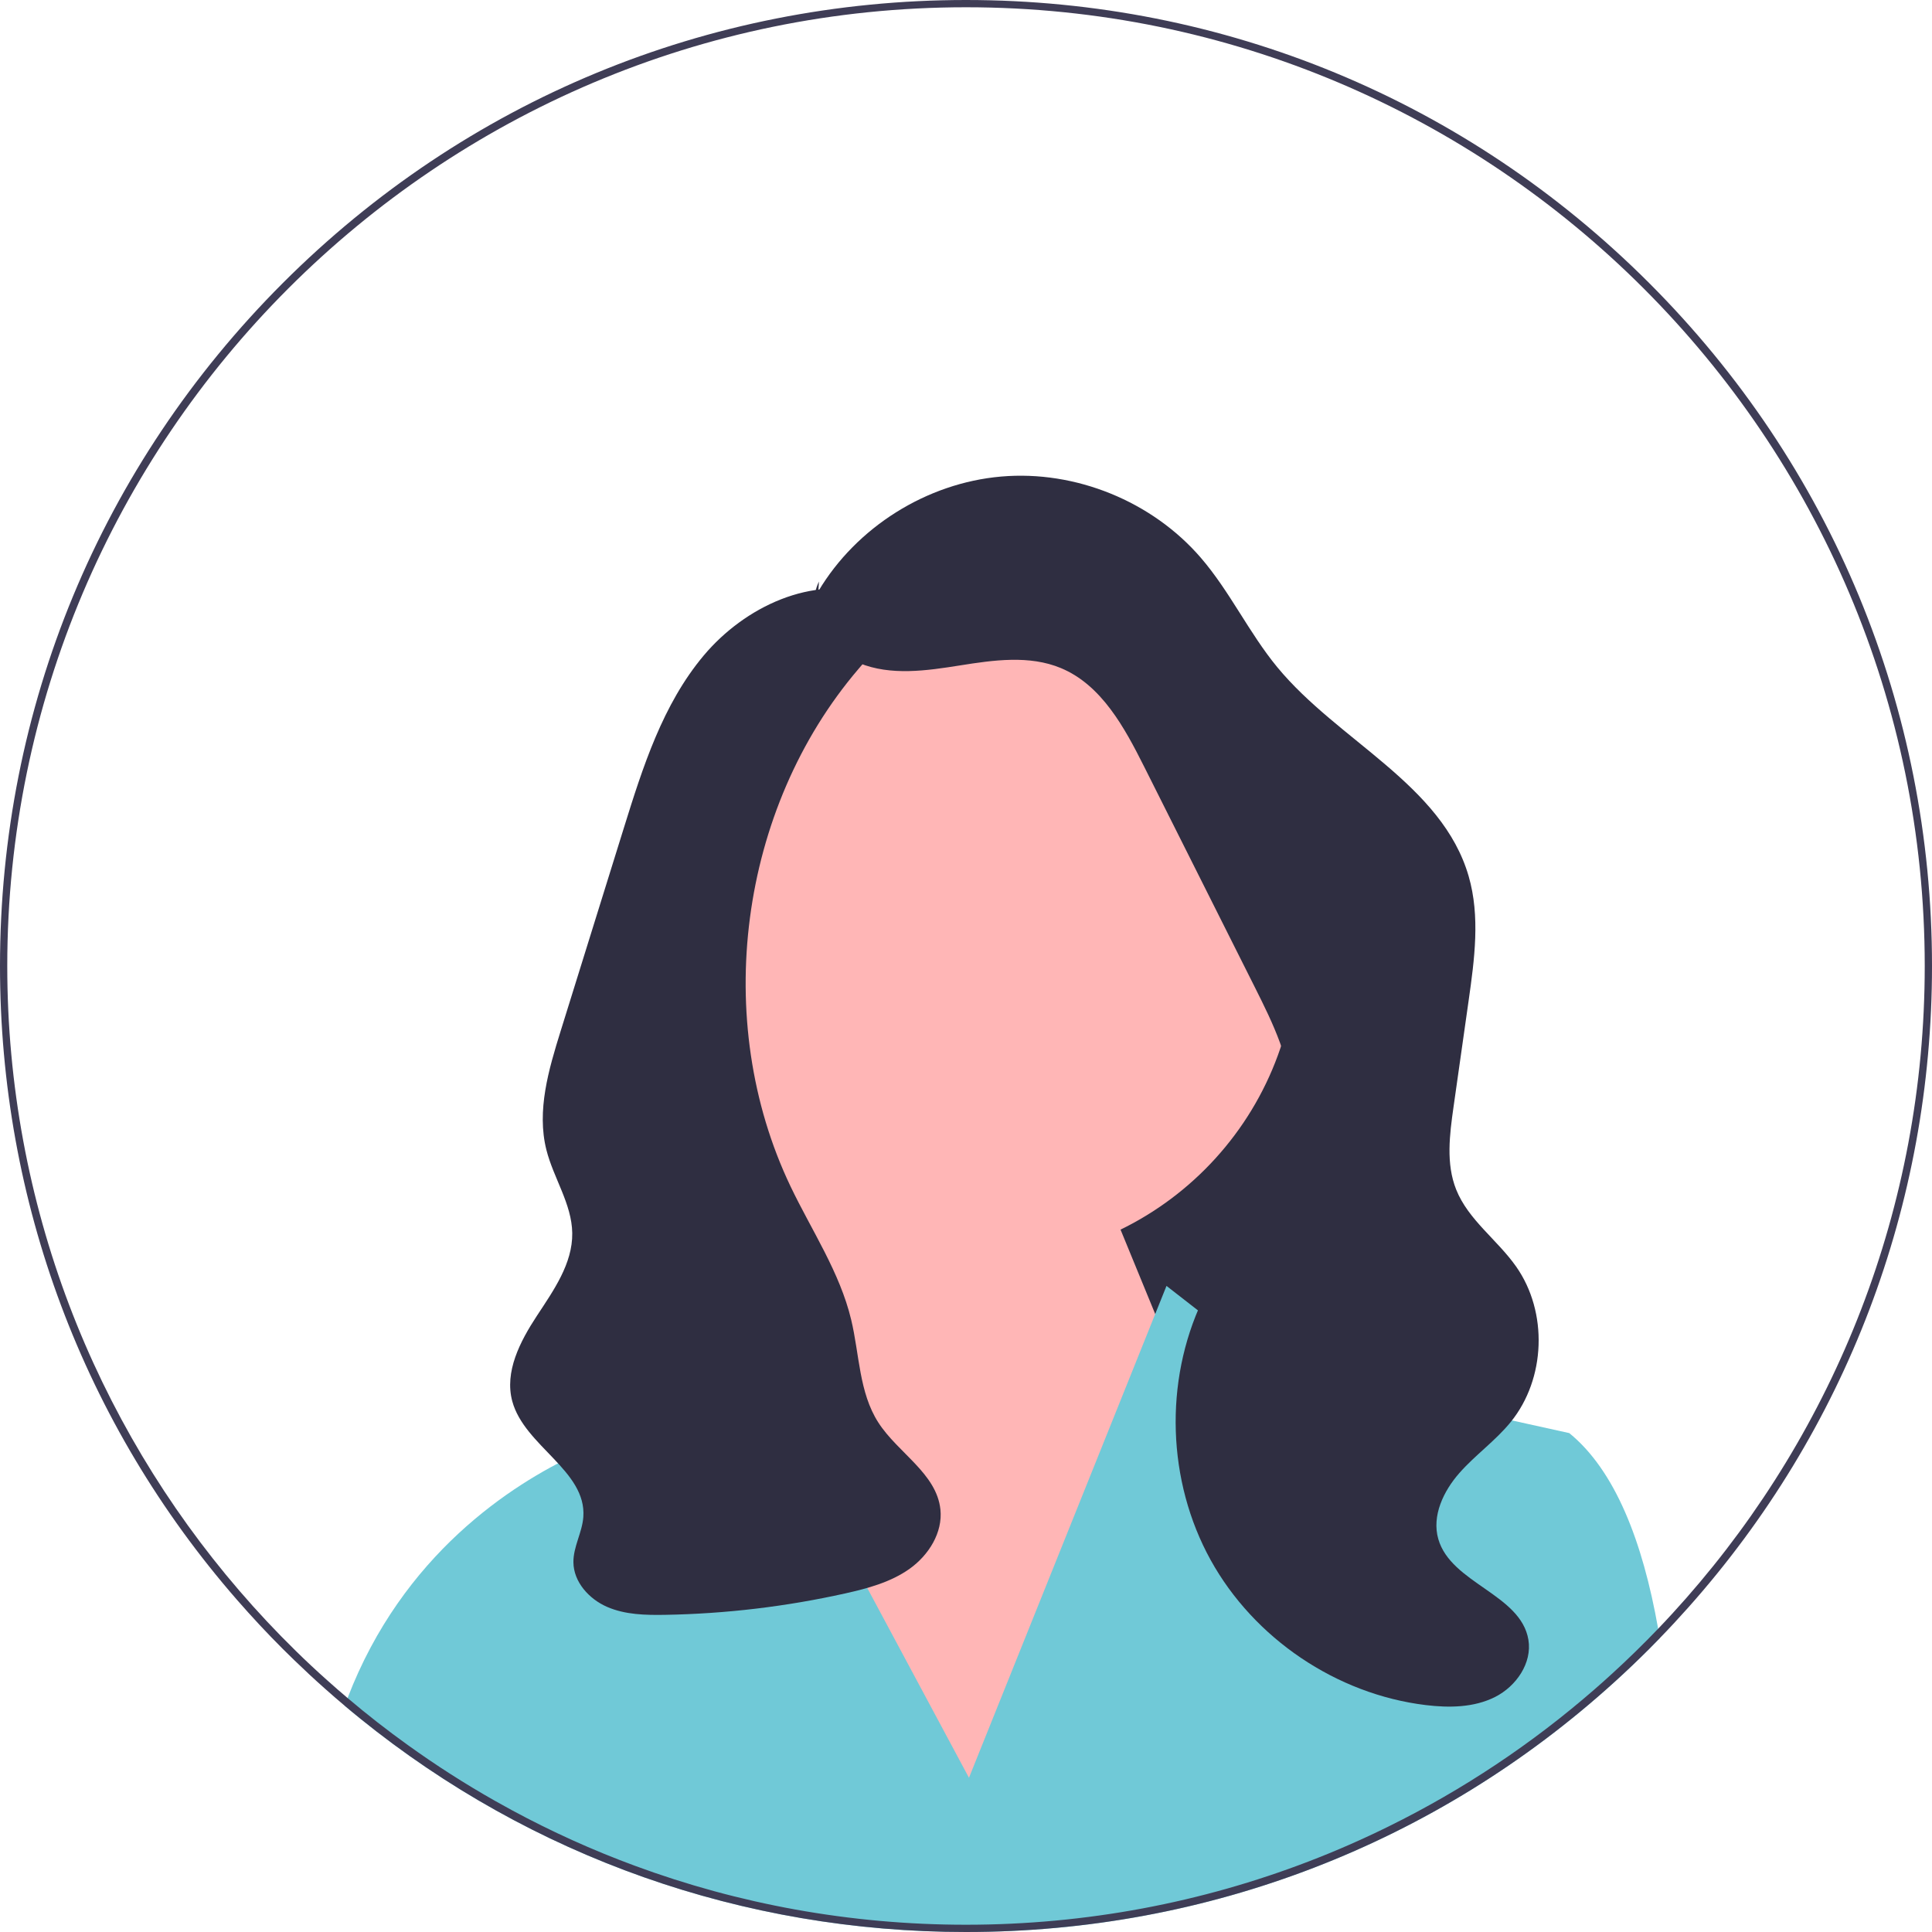
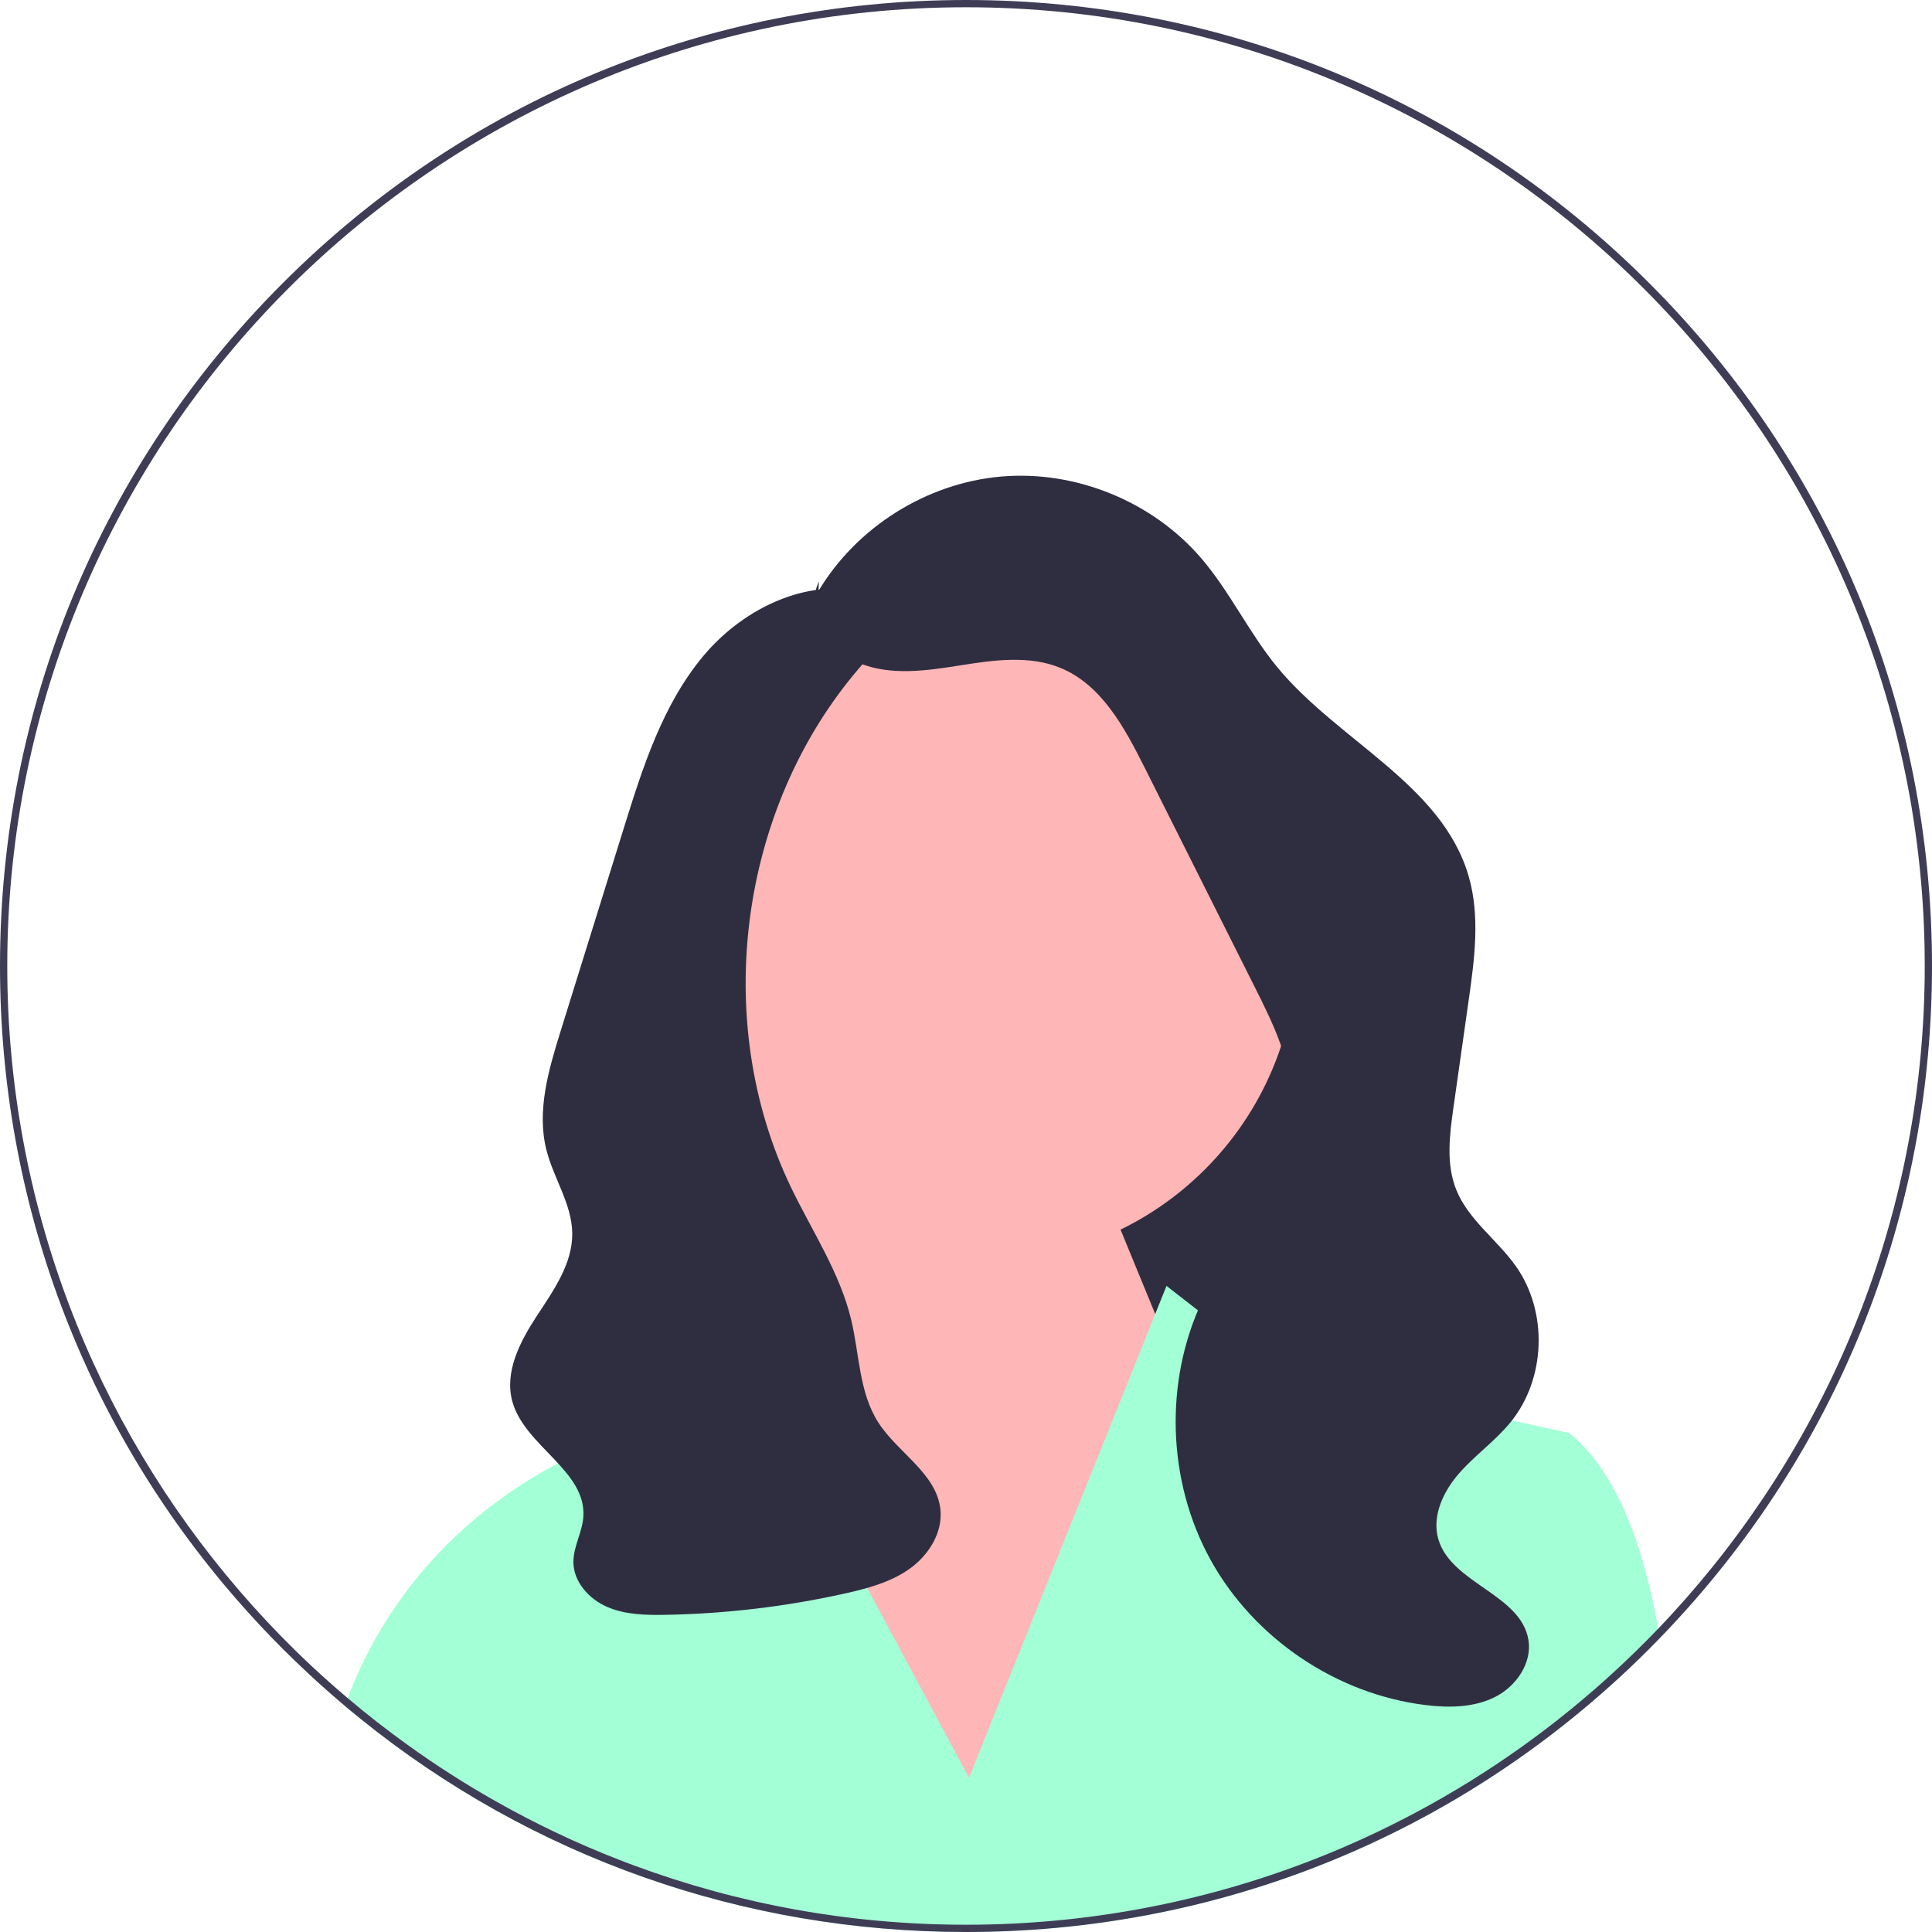
<svg xmlns="http://www.w3.org/2000/svg" width="532" height="532" viewBox="0 0 532 532" role="img" artist="Katerina Limpitsouni" source="https://undraw.co/">
  <polygon points="379.19 379.05 246.19 379.05 246.19 199.05 361.19 262.05 379.19 379.05" fill="#2f2e41" />
  <circle cx="270.76" cy="260.932" r="86.349" fill="#ffb6b6" />
  <polygon points="221.19 360.05 217.289 320.616 295.19 306.05 341.19 418.05 261.19 510.05 204.19 398.05 221.19 360.05" fill="#ffb6b6" />
-   <path d="m457.04,451.09c-.97,1.01-1.96,2.01-2.95,3-3.14,3.14-6.34,6.19-9.61,9.15-49,44.44-111.87,68.76-178.48,68.76-61.41,0-119.64-20.67-166.75-58.72-.03-.02-.05-.04-.08-.07-1.43-1.15-2.84-2.32-4.25-3.51.25-.72.52-1.43.79-2.13,15.15-39.47,45.07-58.78,63.23-67.23,9-4.19,15.11-5.72,15.11-5.72l21.32-38.4,15.01,28,11.06,20.64,45.38,84.67,39.15-97.48,12.13-30.22,3.11-7.74,14.79,11.51,14,10.89,28.19,6.22,22.87,5.05,31.06,6.86c12.56,10.23,20.2,29.69,24.47,53.87.16.86.31,1.73.45,2.6Z" fill="#70c9d7" />
+   <path d="m457.04,451.09c-.97,1.01-1.96,2.01-2.95,3-3.14,3.14-6.34,6.19-9.61,9.15-49,44.44-111.87,68.76-178.48,68.76-61.41,0-119.64-20.67-166.75-58.72-.03-.02-.05-.04-.08-.07-1.43-1.15-2.84-2.32-4.25-3.51.25-.72.52-1.43.79-2.13,15.15-39.47,45.07-58.78,63.23-67.23,9-4.19,15.11-5.72,15.11-5.72l21.32-38.4,15.01,28,11.06,20.64,45.38,84.67,39.15-97.48,12.13-30.22,3.11-7.74,14.79,11.51,14,10.89,28.19,6.22,22.87,5.05,31.06,6.86c12.56,10.23,20.2,29.69,24.47,53.87.16.86.31,1.73.45,2.6Z" fill="#A3FFD6" />
  <path d="m225.339,162.803c10.518-17.668,29.836-29.79,50.32-31.577,20.484-1.787,41.609,6.808,55.027,22.388,7.996,9.284,13.239,20.655,21.033,30.109,16.772,20.346,45.372,32.242,52.699,57.571,3.197,11.053,1.604,22.853-.014,34.245-1.387,9.764-2.773,19.528-4.16,29.292-1.079,7.599-2.114,15.609.735,22.736,3.343,8.361,11.342,13.837,16.515,21.207,8.801,12.542,8.157,30.904-1.5,42.798-4.188,5.158-9.74,9.049-14.131,14.036s-7.648,11.806-5.809,18.191c3.523,12.231,22.705,15.164,24.808,27.718,1.076,6.418-3.357,12.828-9.166,15.762s-12.646,3.02-19.106,2.235c-24.553-2.984-47.287-18.326-59.242-39.98-11.955-21.653-12.825-49.066-2.268-71.434,8.67-18.371,24.785-34.606,24.61-54.919-.096-11.067-5.172-21.403-10.135-31.295-10.159-20.246-20.319-40.492-30.478-60.737-5.442-10.845-11.757-22.532-22.961-27.191-8.659-3.601-18.483-2.204-27.744-.731s-19.072,2.906-27.756-.632-15.246-14.05-11.109-22.465" fill="#2f2e41" />
  <path d="m240.471,163.726c-16.683-5.491-35.397,3.324-46.691,16.774-11.294,13.45-16.773,30.706-21.992,47.476-2.99,9.606-5.979,19.212-8.969,28.817-2.812,9.036-5.625,18.072-8.437,27.109-3.308,10.629-6.643,21.921-3.928,32.716,1.963,7.805,7.013,14.891,7.121,22.938.114,8.406-5.15,15.785-9.764,22.813-4.613,7.028-8.943,15.377-6.746,23.491,3.343,12.342,20.502,19.126,19.561,31.877-.314,4.256-2.775,8.192-2.73,12.459.057,5.429,4.307,10.12,9.287,12.283,4.98,2.163,10.582,2.281,16.01,2.185,16.651-.293,33.273-2.27,49.528-5.892,6.254-1.394,12.614-3.103,17.82-6.838s9.089-9.924,8.412-16.296c-1.056-9.929-11.731-15.561-17.118-23.968-5.291-8.257-5.169-18.72-7.45-28.258-3.136-13.108-10.88-24.552-16.694-36.712-21.857-45.716-14.206-103.987,18.712-142.511,2.911-3.406,6.09-6.833,7.305-11.145,1.214-4.313-.351-9.807-4.57-11.316" fill="#2f2e41" />
  <path d="m454.09,77.91C403.85,27.67,337.05,0,266,0S128.15,27.67,77.91,77.91C27.67,128.15,0,194.95,0,266c0,64.85,23.05,126.16,65.29,174.57,4.03,4.63,8.24,9.14,12.62,13.52,1.03,1.03,2.07,2.06,3.12,3.06,2.8,2.71,5.65,5.36,8.55,7.93,1.76,1.57,3.54,3.11,5.34,4.62,1.41,1.19,2.82,2.36,4.25,3.51.03.03.05.05.08.07,47.11,38.05,105.34,58.72,166.75,58.72,66.61,0,129.48-24.32,178.48-68.76,3.27-2.96,6.47-6.01,9.61-9.15.99-.99,1.98-1.99,2.95-3,2.7-2.78,5.32-5.61,7.88-8.48,43.37-48.72,67.08-110.84,67.08-176.61,0-71.05-27.67-137.85-77.91-188.09Zm10.18,362.21c-2.5,2.84-5.06,5.64-7.68,8.37-4.08,4.25-8.29,8.37-12.64,12.34-1.65,1.52-3.32,3-5.01,4.47-17.07,14.85-36.07,27.53-56.56,37.63-7.19,3.55-14.56,6.78-22.1,9.67-29.29,11.24-61.08,17.4-94.28,17.4-32.04,0-62.76-5.74-91.19-16.24-11.67-4.3-22.95-9.41-33.78-15.26-1.59-.86-3.17-1.73-4.74-2.62-8.26-4.68-16.25-9.79-23.92-15.31-5.73-4.11-11.29-8.44-16.66-13-1.88-1.59-3.74-3.2-5.57-4.85-2.98-2.65-5.9-5.38-8.75-8.18-5.4-5.29-10.56-10.8-15.49-16.53C26.09,391.77,2,331.65,2,266,2,120.43,120.43,2,266,2s264,118.43,264,264c0,66.66-24.83,127.62-65.73,174.12Z" fill="#3f3d56" />
</svg>
